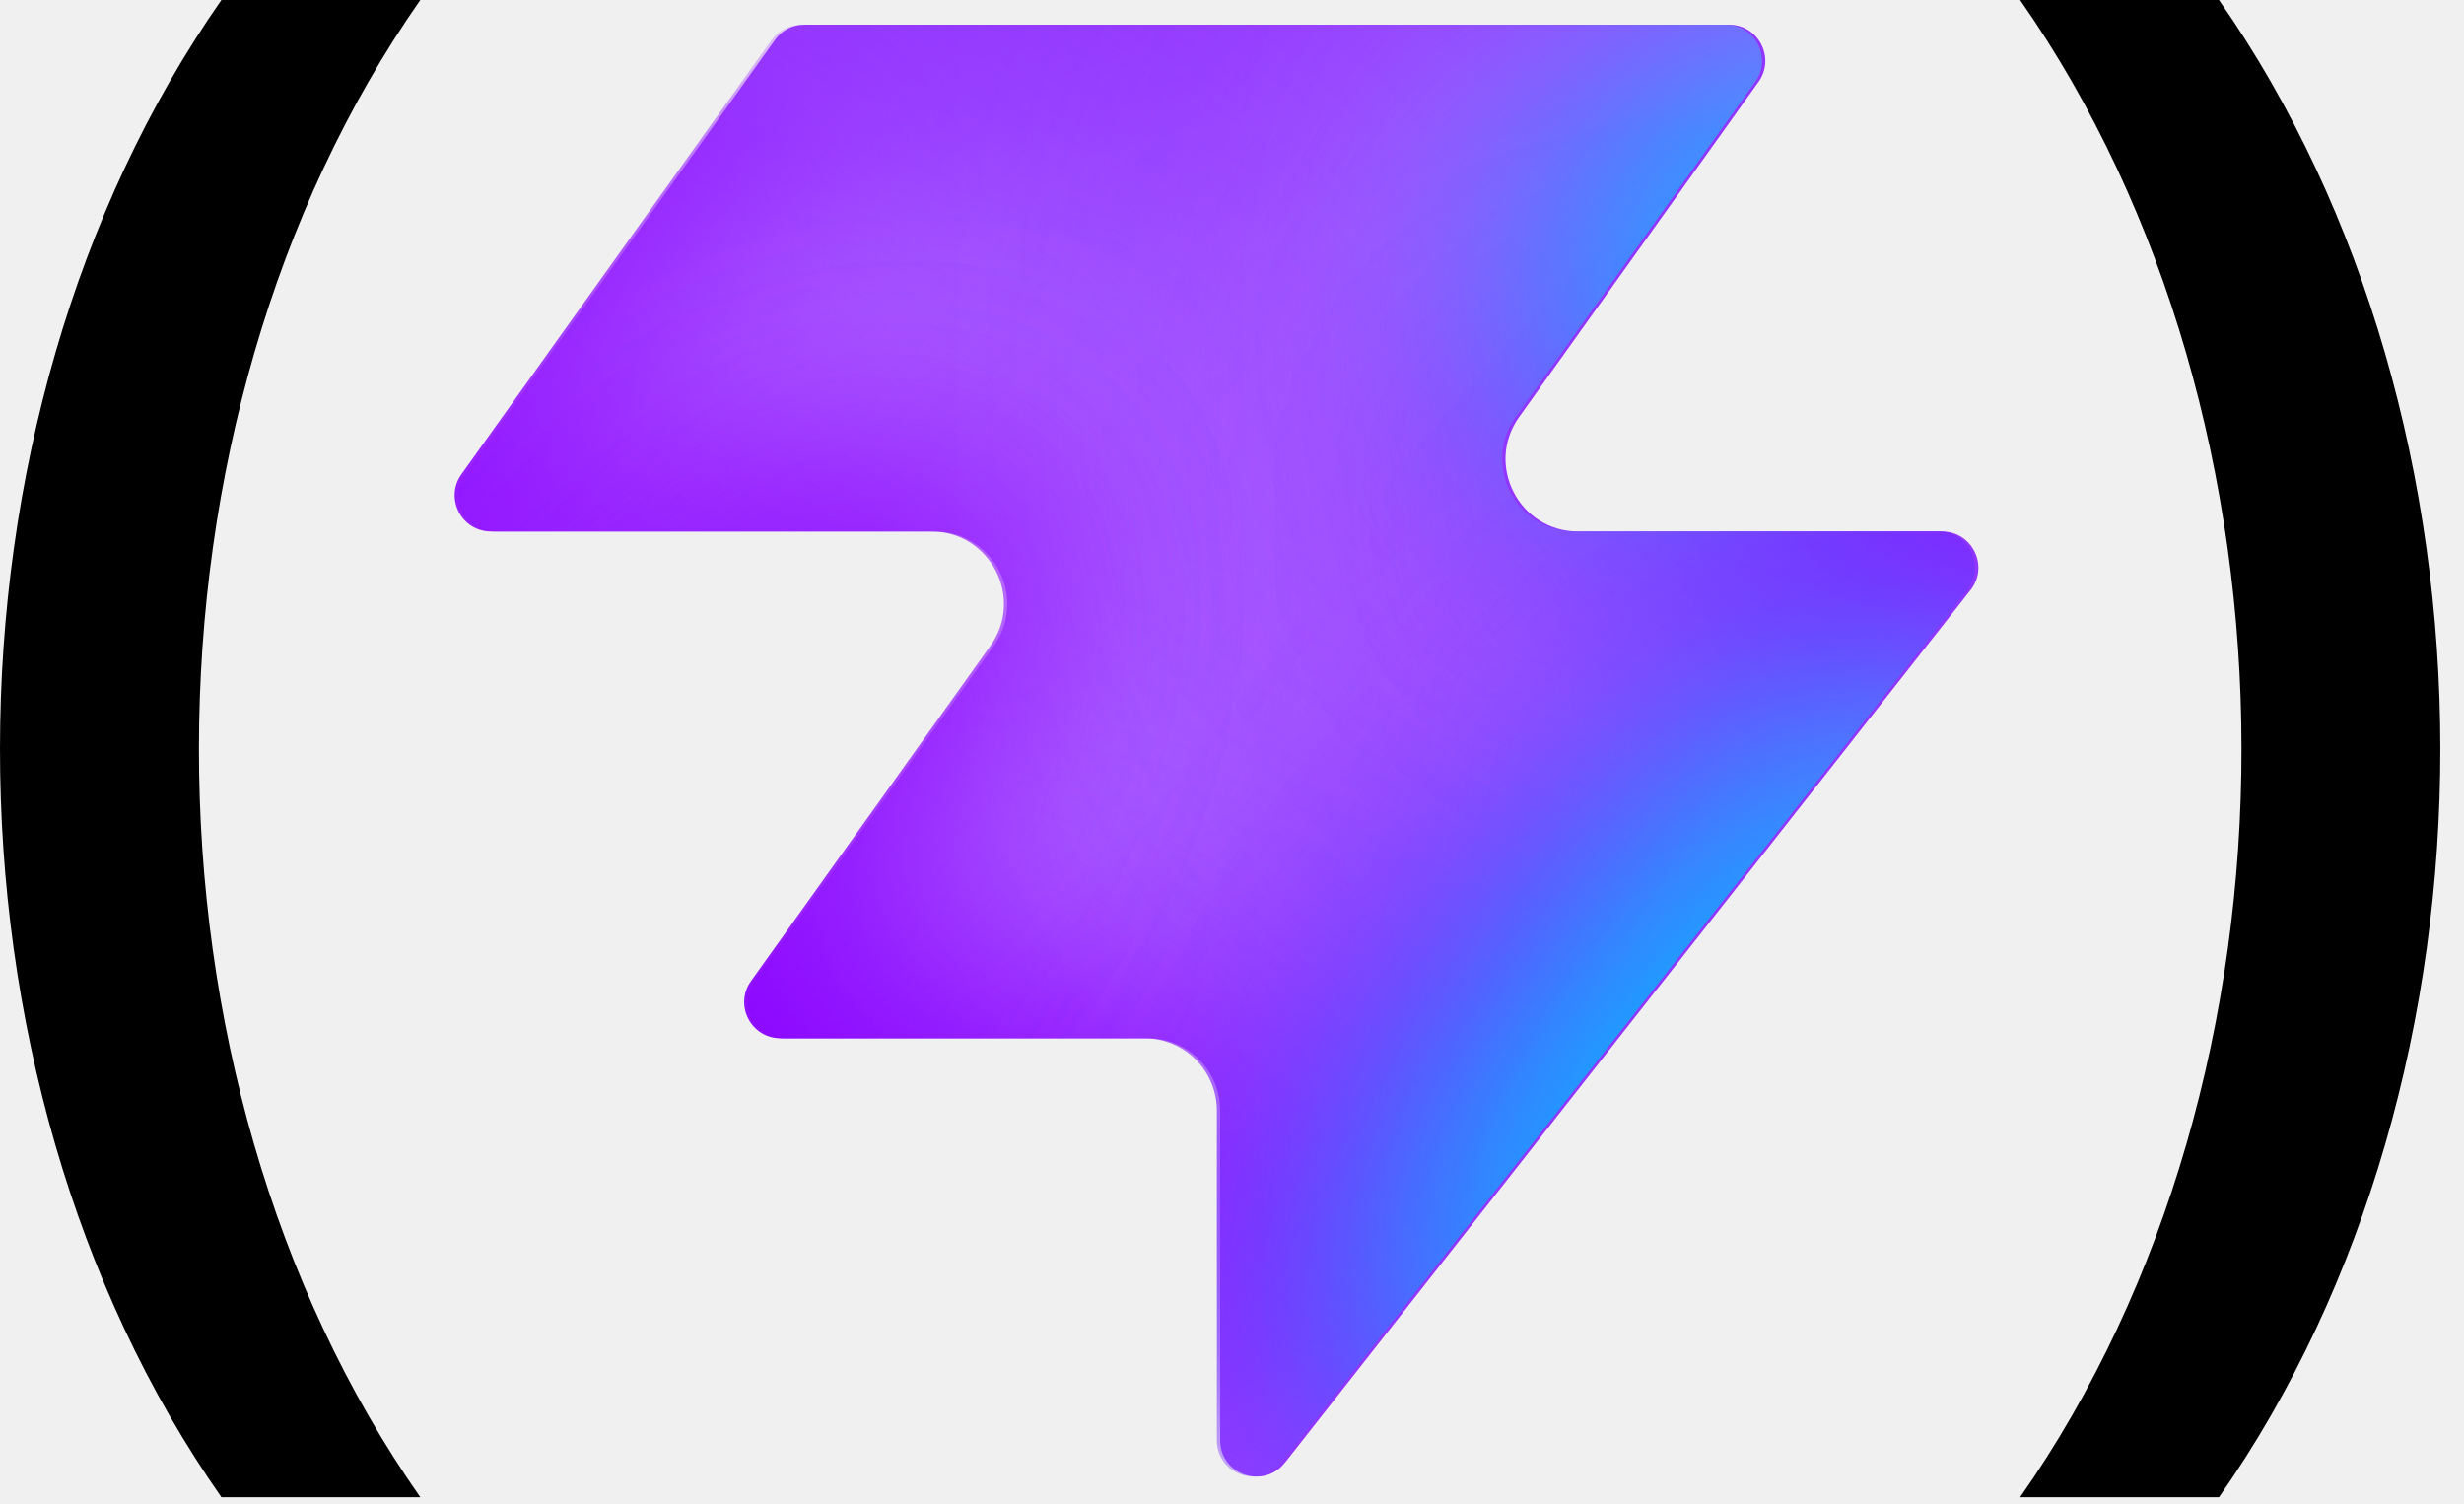
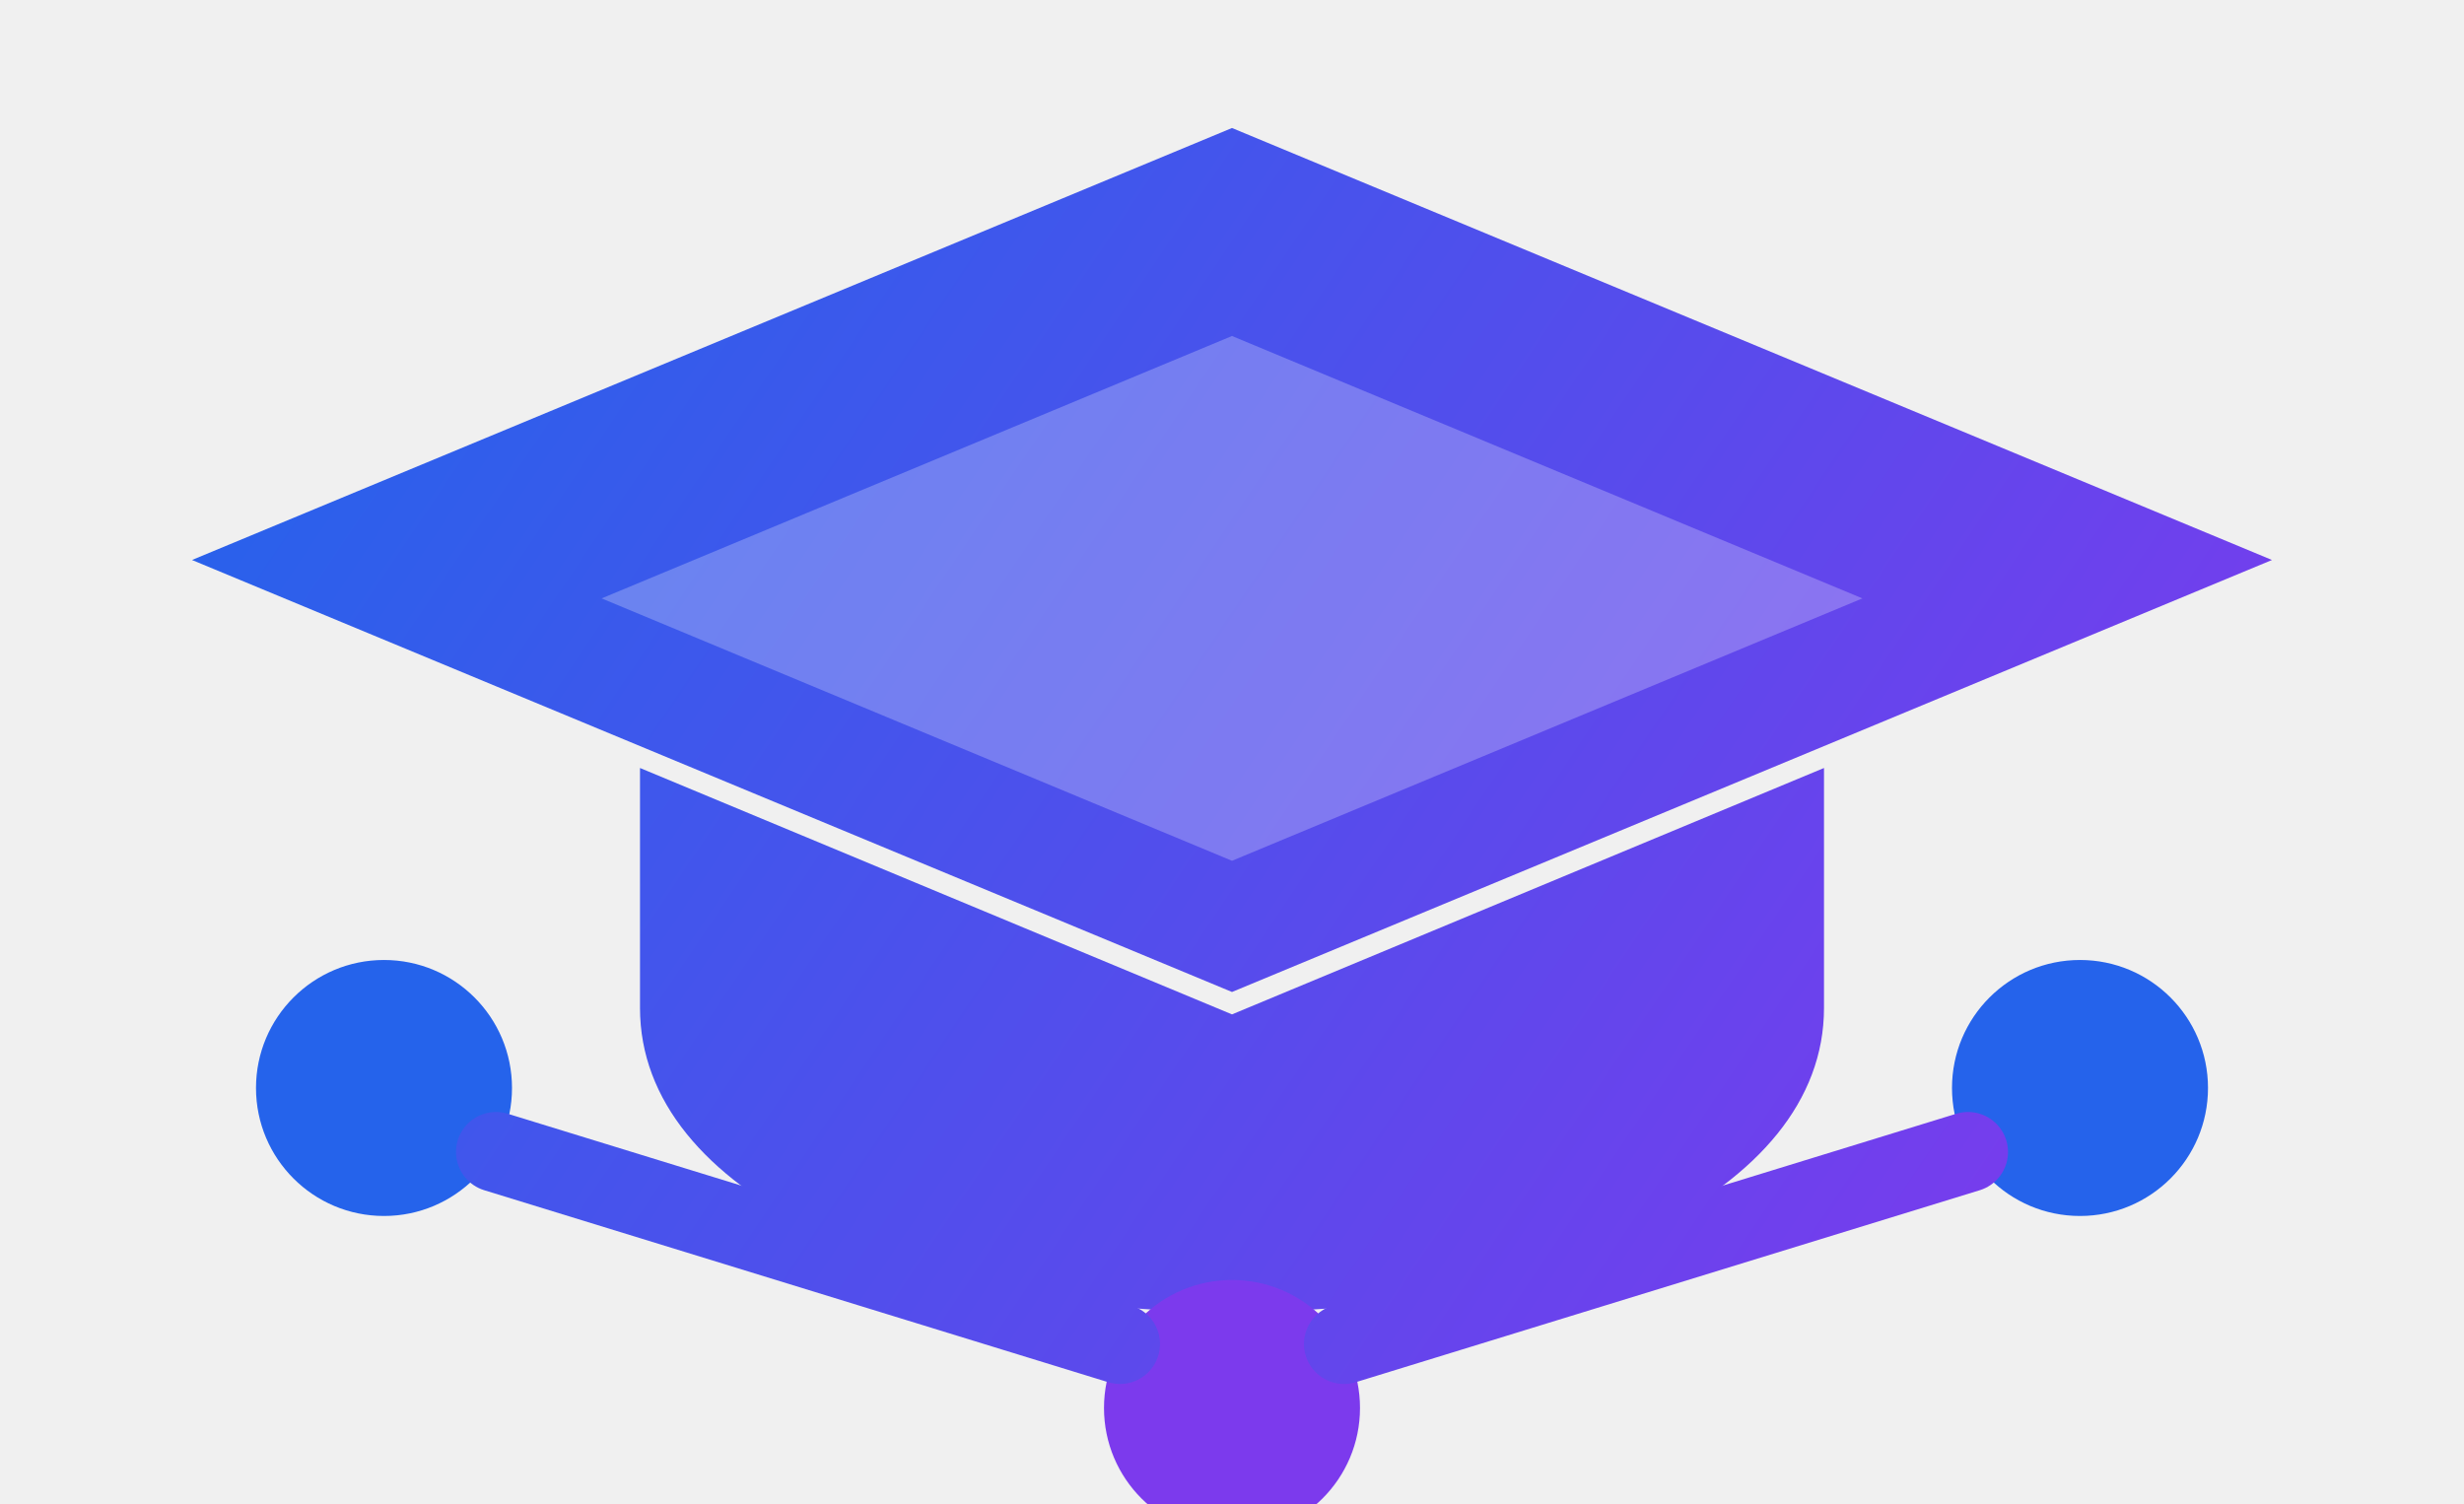
- <svg xmlns="http://www.w3.org/2000/svg" width="77" height="47" fill="none" aria-labelledby="vite-logo-title" viewBox="0 0 77 47">
-   <style>.parenthesis{fill:#000}@media (prefers-color-scheme:dark){.parenthesis{fill:#fff}}</style>
-   <path fill="#9135ff" d="M40.151 45.71c-.663.844-2.02.374-2.02-.699V34.708a2.26 2.26 0 0 0-2.262-2.262H24.493c-.92 0-1.457-1.04-.92-1.788l7.479-10.471c1.07-1.498 0-3.578-1.842-3.578H15.443c-.92 0-1.456-1.04-.92-1.788l9.696-13.576c.213-.297.556-.474.92-.474h28.894c.92 0 1.456 1.04.92 1.788l-7.48 10.472c-1.07 1.497 0 3.578 1.842 3.578h11.376c.944 0 1.474 1.087.89 1.83L40.153 45.712z" />
-   <mask id="a" width="48" height="47" x="14" y="0" maskUnits="userSpaceOnUse" style="mask-type:alpha">
-     <path fill="#000" d="M40.047 45.71c-.663.843-2.02.374-2.02-.699V34.708a2.26 2.26 0 0 0-2.262-2.262H24.389c-.92 0-1.457-1.04-.92-1.788l7.479-10.472c1.07-1.497 0-3.578-1.842-3.578H15.34c-.92 0-1.456-1.04-.92-1.788l9.696-13.575c.213-.297.556-.474.92-.474H53.93c.92 0 1.456 1.04.92 1.788L47.37 13.03c-1.07 1.498 0 3.578 1.842 3.578h11.376c.944 0 1.474 1.088.89 1.831L40.049 45.712z" />
-   </mask>
-   <g mask="url(#a)">
-     <g filter="url(#b)">
-       <ellipse cx="5.508" cy="14.704" fill="#eee6ff" rx="5.508" ry="14.704" transform="rotate(269.814 20.96 11.29)scale(-1 1)" />
-     </g>
-     <g filter="url(#c)">
-       <ellipse cx="10.399" cy="29.851" fill="#eee6ff" rx="10.399" ry="29.851" transform="rotate(89.814 -16.902 -8.275)scale(1 -1)" />
-     </g>
-     <g filter="url(#d)">
-       <ellipse cx="5.508" cy="30.487" fill="#8900ff" rx="5.508" ry="30.487" transform="rotate(89.814 -19.197 -7.127)scale(1 -1)" />
-     </g>
-     <g filter="url(#e)">
-       <ellipse cx="5.508" cy="30.599" fill="#8900ff" rx="5.508" ry="30.599" transform="rotate(89.814 -25.928 4.177)scale(1 -1)" />
-     </g>
-     <g filter="url(#f)">
-       <ellipse cx="5.508" cy="30.599" fill="#8900ff" rx="5.508" ry="30.599" transform="rotate(89.814 -25.738 5.52)scale(1 -1)" />
-     </g>
-     <g filter="url(#g)">
-       <ellipse cx="14.072" cy="22.078" fill="#eee6ff" rx="14.072" ry="22.078" transform="rotate(93.35 31.245 55.578)scale(-1 1)" />
-     </g>
-     <g filter="url(#h)">
-       <ellipse cx="3.47" cy="21.501" fill="#8900ff" rx="3.47" ry="21.501" transform="rotate(89.009 35.419 55.202)scale(-1 1)" />
-     </g>
-     <g filter="url(#i)">
-       <ellipse cx="3.47" cy="21.501" fill="#8900ff" rx="3.47" ry="21.501" transform="rotate(89.009 35.419 55.202)scale(-1 1)" />
-     </g>
-     <g filter="url(#j)">
-       <ellipse cx="14.592" cy="9.743" fill="#8900ff" rx="4.407" ry="29.108" transform="rotate(39.51 14.592 9.743)" />
-     </g>
-     <g filter="url(#k)">
-       <ellipse cx="61.728" cy="-5.321" fill="#8900ff" rx="4.407" ry="29.108" transform="rotate(37.892 61.728 -5.32)" />
-     </g>
-     <g filter="url(#l)">
-       <ellipse cx="55.618" cy="7.104" fill="#00c2ff" rx="5.971" ry="9.665" transform="rotate(37.892 55.618 7.104)" />
-     </g>
-     <g filter="url(#m)">
-       <ellipse cx="12.326" cy="39.103" fill="#8900ff" rx="4.407" ry="29.108" transform="rotate(37.892 12.326 39.103)" />
-     </g>
-     <g filter="url(#n)">
-       <ellipse cx="12.326" cy="39.103" fill="#8900ff" rx="4.407" ry="29.108" transform="rotate(37.892 12.326 39.103)" />
-     </g>
-     <g filter="url(#o)">
-       <ellipse cx="49.857" cy="30.678" fill="#8900ff" rx="4.407" ry="29.108" transform="rotate(37.892 49.857 30.678)" />
-     </g>
-     <g filter="url(#p)">
-       <ellipse cx="52.623" cy="33.171" fill="#00c2ff" rx="5.971" ry="15.297" transform="rotate(37.892 52.623 33.17)" />
-     </g>
-   </g>
-   <path d="M6.919 0c-9.198 13.166-9.252 33.575 0 46.789h6.215c-9.25-13.214-9.196-33.623 0-46.789zm62.424 0h-6.215c9.198 13.166 9.252 33.575 0 46.789h6.215c9.25-13.214 9.196-33.623 0-46.789" class="parenthesis" />
+ <svg xmlns="http://www.w3.org/2000/svg" width="77" height="47" fill="none" viewBox="0 0 77 47" aria-labelledby="collegeconnect-logo-title">
  <defs>
-     <filter id="b" width="60.045" height="41.654" x="-5.564" y="16.92" color-interpolation-filters="sRGB" filterUnits="userSpaceOnUse">
-       <feFlood flood-opacity="0" result="BackgroundImageFix" />
-       <feBlend in="SourceGraphic" in2="BackgroundImageFix" result="shape" />
-       <feGaussianBlur result="effect1_foregroundBlur_2002_17286" stdDeviation="7.659" />
-     </filter>
-     <filter id="c" width="90.34" height="51.437" x="-40.407" y="-6.762" color-interpolation-filters="sRGB" filterUnits="userSpaceOnUse">
-       <feFlood flood-opacity="0" result="BackgroundImageFix" />
-       <feBlend in="SourceGraphic" in2="BackgroundImageFix" result="shape" />
-       <feGaussianBlur result="effect1_foregroundBlur_2002_17286" stdDeviation="7.659" />
-     </filter>
-     <filter id="d" width="79.355" height="29.4" x="-35.435" y="2.801" color-interpolation-filters="sRGB" filterUnits="userSpaceOnUse">
-       <feFlood flood-opacity="0" result="BackgroundImageFix" />
-       <feBlend in="SourceGraphic" in2="BackgroundImageFix" result="shape" />
-       <feGaussianBlur result="effect1_foregroundBlur_2002_17286" stdDeviation="4.596" />
-     </filter>
-     <filter id="e" width="79.579" height="29.4" x="-30.84" y="20.8" color-interpolation-filters="sRGB" filterUnits="userSpaceOnUse">
-       <feFlood flood-opacity="0" result="BackgroundImageFix" />
-       <feBlend in="SourceGraphic" in2="BackgroundImageFix" result="shape" />
-       <feGaussianBlur result="effect1_foregroundBlur_2002_17286" stdDeviation="4.596" />
-     </filter>
-     <filter id="f" width="79.579" height="29.4" x="-29.307" y="21.949" color-interpolation-filters="sRGB" filterUnits="userSpaceOnUse">
-       <feFlood flood-opacity="0" result="BackgroundImageFix" />
-       <feBlend in="SourceGraphic" in2="BackgroundImageFix" result="shape" />
-       <feGaussianBlur result="effect1_foregroundBlur_2002_17286" stdDeviation="4.596" />
-     </filter>
-     <filter id="g" width="74.749" height="58.852" x="29.961" y="-17.13" color-interpolation-filters="sRGB" filterUnits="userSpaceOnUse">
-       <feFlood flood-opacity="0" result="BackgroundImageFix" />
-       <feBlend in="SourceGraphic" in2="BackgroundImageFix" result="shape" />
-       <feGaussianBlur result="effect1_foregroundBlur_2002_17286" stdDeviation="7.659" />
-     </filter>
-     <filter id="h" width="61.377" height="25.362" x="37.754" y="3.055" color-interpolation-filters="sRGB" filterUnits="userSpaceOnUse">
-       <feFlood flood-opacity="0" result="BackgroundImageFix" />
-       <feBlend in="SourceGraphic" in2="BackgroundImageFix" result="shape" />
-       <feGaussianBlur result="effect1_foregroundBlur_2002_17286" stdDeviation="4.596" />
-     </filter>
-     <filter id="i" width="61.377" height="25.362" x="37.754" y="3.055" color-interpolation-filters="sRGB" filterUnits="userSpaceOnUse">
-       <feFlood flood-opacity="0" result="BackgroundImageFix" />
-       <feBlend in="SourceGraphic" in2="BackgroundImageFix" result="shape" />
-       <feGaussianBlur result="effect1_foregroundBlur_2002_17286" stdDeviation="4.596" />
-     </filter>
-     <filter id="j" width="56.045" height="63.649" x="-13.43" y="-22.082" color-interpolation-filters="sRGB" filterUnits="userSpaceOnUse">
-       <feFlood flood-opacity="0" result="BackgroundImageFix" />
-       <feBlend in="SourceGraphic" in2="BackgroundImageFix" result="shape" />
-       <feGaussianBlur result="effect1_foregroundBlur_2002_17286" stdDeviation="4.596" />
-     </filter>
-     <filter id="k" width="54.814" height="64.646" x="34.321" y="-37.644" color-interpolation-filters="sRGB" filterUnits="userSpaceOnUse">
-       <feFlood flood-opacity="0" result="BackgroundImageFix" />
-       <feBlend in="SourceGraphic" in2="BackgroundImageFix" result="shape" />
-       <feGaussianBlur result="effect1_foregroundBlur_2002_17286" stdDeviation="4.596" />
-     </filter>
-     <filter id="l" width="33.541" height="35.313" x="38.847" y="-10.552" color-interpolation-filters="sRGB" filterUnits="userSpaceOnUse">
-       <feFlood flood-opacity="0" result="BackgroundImageFix" />
-       <feBlend in="SourceGraphic" in2="BackgroundImageFix" result="shape" />
-       <feGaussianBlur result="effect1_foregroundBlur_2002_17286" stdDeviation="4.596" />
-     </filter>
-     <filter id="m" width="54.814" height="64.646" x="-15.081" y="6.78" color-interpolation-filters="sRGB" filterUnits="userSpaceOnUse">
-       <feFlood flood-opacity="0" result="BackgroundImageFix" />
-       <feBlend in="SourceGraphic" in2="BackgroundImageFix" result="shape" />
-       <feGaussianBlur result="effect1_foregroundBlur_2002_17286" stdDeviation="4.596" />
-     </filter>
-     <filter id="n" width="54.814" height="64.646" x="-15.081" y="6.78" color-interpolation-filters="sRGB" filterUnits="userSpaceOnUse">
-       <feFlood flood-opacity="0" result="BackgroundImageFix" />
-       <feBlend in="SourceGraphic" in2="BackgroundImageFix" result="shape" />
-       <feGaussianBlur result="effect1_foregroundBlur_2002_17286" stdDeviation="4.596" />
-     </filter>
-     <filter id="o" width="54.814" height="64.646" x="22.45" y="-1.645" color-interpolation-filters="sRGB" filterUnits="userSpaceOnUse">
-       <feFlood flood-opacity="0" result="BackgroundImageFix" />
-       <feBlend in="SourceGraphic" in2="BackgroundImageFix" result="shape" />
-       <feGaussianBlur result="effect1_foregroundBlur_2002_17286" stdDeviation="4.596" />
-     </filter>
-     <filter id="p" width="39.409" height="43.623" x="32.919" y="11.36" color-interpolation-filters="sRGB" filterUnits="userSpaceOnUse">
-       <feFlood flood-opacity="0" result="BackgroundImageFix" />
-       <feBlend in="SourceGraphic" in2="BackgroundImageFix" result="shape" />
-       <feGaussianBlur result="effect1_foregroundBlur_2002_17286" stdDeviation="4.596" />
-     </filter>
+     <linearGradient id="collegeconnect-gradient" x1="10" y1="5" x2="65" y2="42" gradientUnits="userSpaceOnUse">
+       <stop stop-color="#2563EB" />
+       <stop offset="1" stop-color="#7C3AED" />
+     </linearGradient>
  </defs>
+   <path fill="url(#collegeconnect-gradient)" d="M38.5 4 6 17.5 38.5 31 71 17.5 38.5 4Z" />
+   <path fill="#fff" d="M38.5 10.5 18.8 18.7l19.7 8.2 19.7-8.2-19.7-8.2Z" opacity=".25" />
+   <path fill="url(#collegeconnect-gradient)" d="M20 24v7.5C20 37.3 28.3 41 38.5 41s18.5-3.7 18.5-9.5V24l-18.5 7.7L20 24Z" />
+   <circle cx="12" cy="34" r="4" fill="#2563EB" />
+   <circle cx="38.5" cy="44" r="4" fill="#7C3AED" />
+   <circle cx="65" cy="34" r="4" fill="#2563EB" />
+   <path stroke="url(#collegeconnect-gradient)" stroke-width="2.5" stroke-linecap="round" d="M15.5 36 35 42M61.5 36 42 42" />
</svg>
